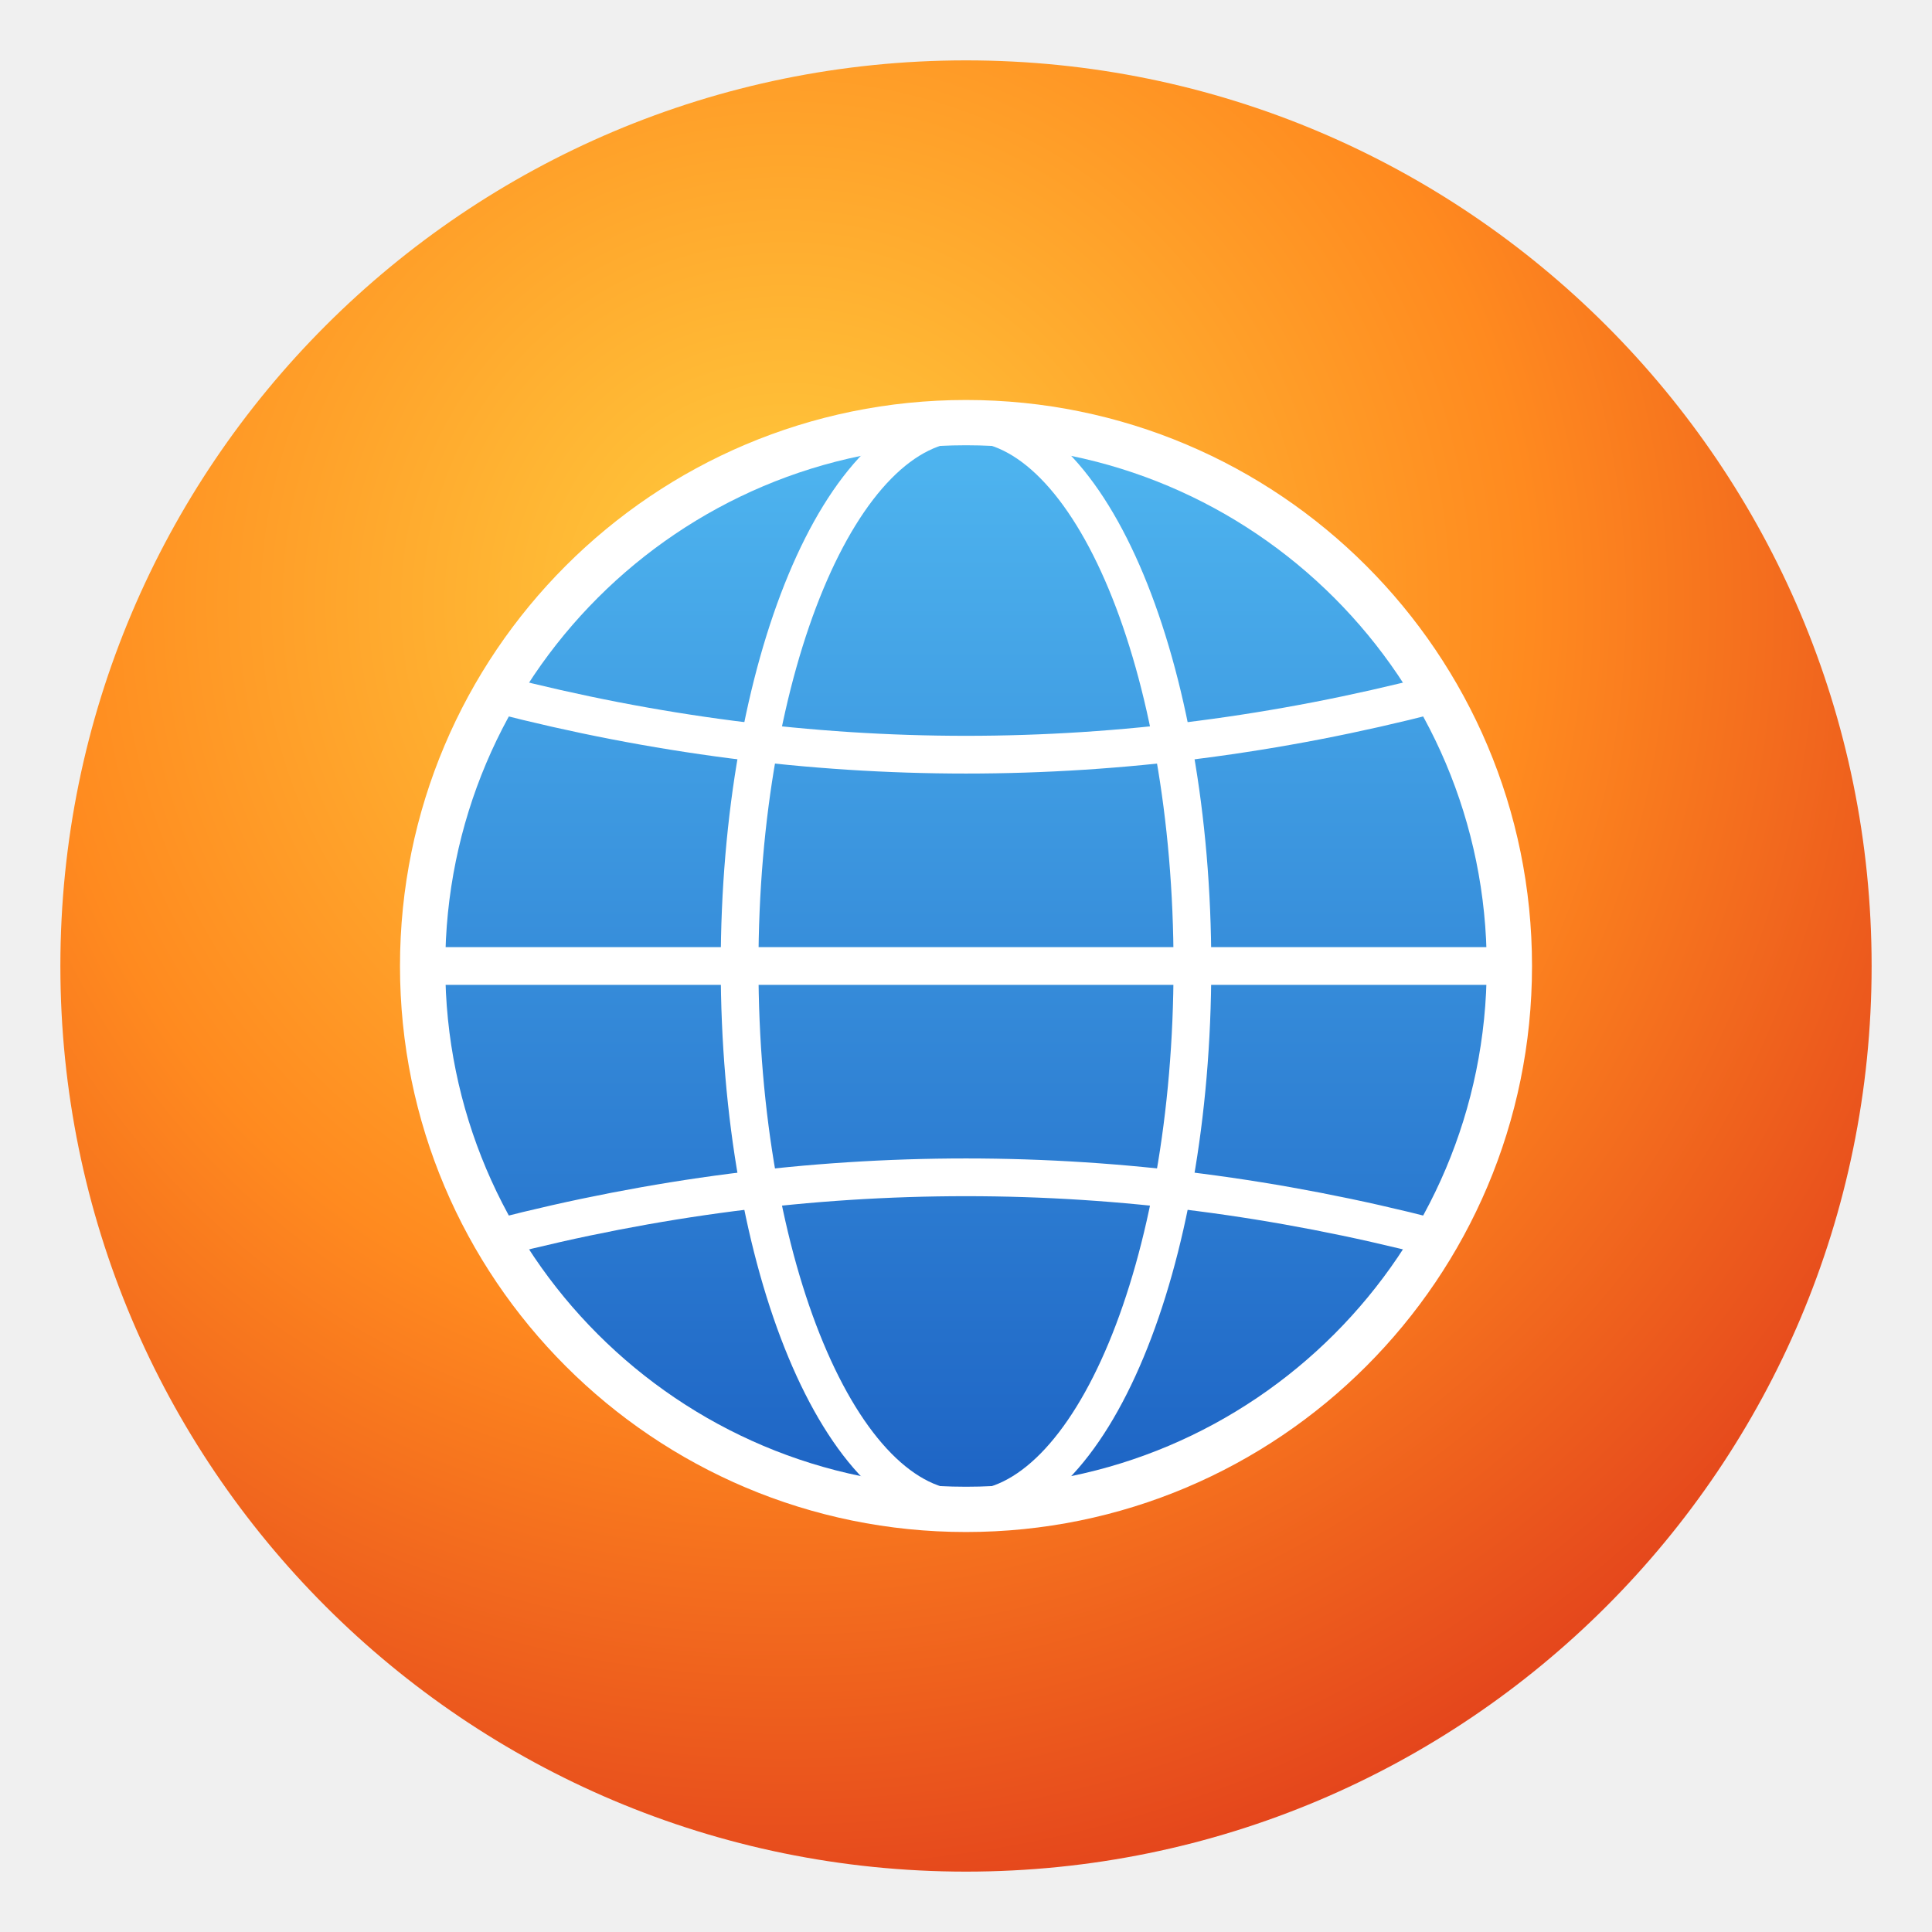
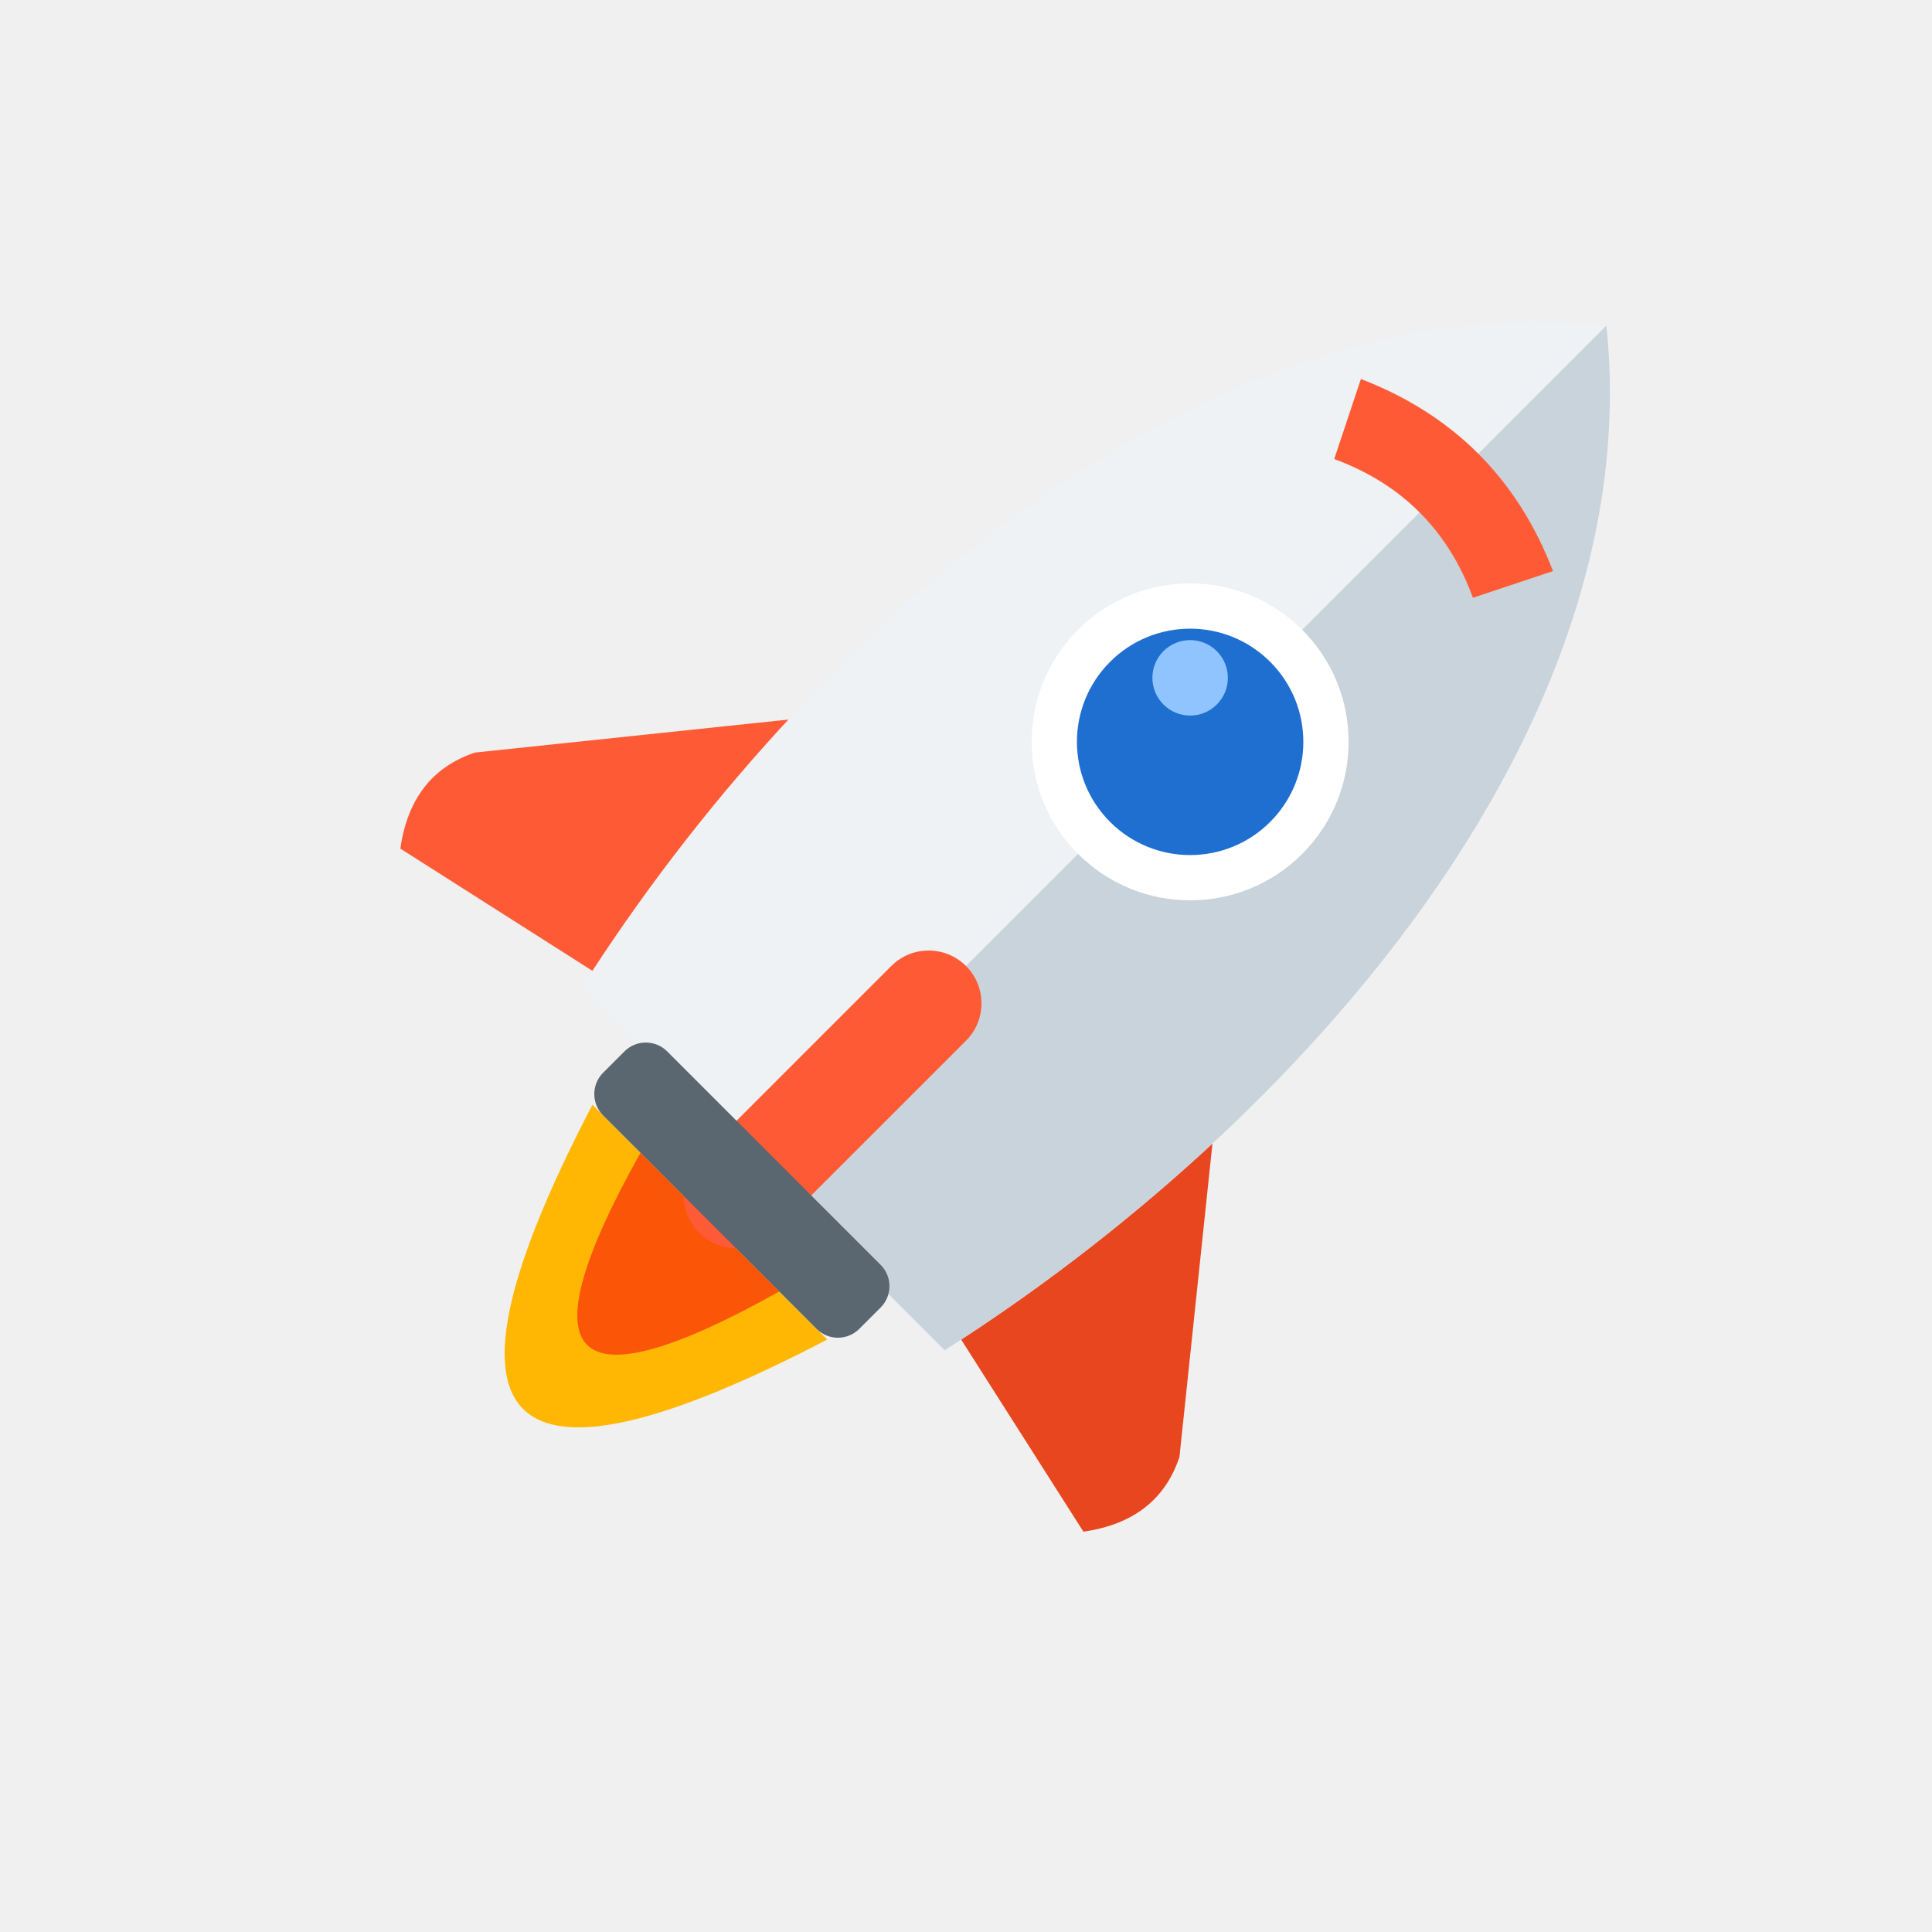
<svg xmlns="http://www.w3.org/2000/svg" width="256" height="256" viewBox="0 0 256 256">
-   <defs>
-     <radialGradient id="o" cx="40%" cy="30%" r="75%">
-       <stop offset="0" stop-color="#ffcf3f" />
-       <stop offset=".55" stop-color="#ff8a1f" />
-       <stop offset="1" stop-color="#e2401c" />
-     </radialGradient>
-     <linearGradient id="g" x1="0" y1="0" x2="0" y2="1">
-       <stop offset="0" stop-color="#4fb6f0" />
-       <stop offset="1" stop-color="#1d63c4" />
-     </linearGradient>
-   </defs>
-   <circle cx="128" cy="128" r="120" fill="url(#o)" />
-   <circle cx="128" cy="128" r="72" fill="url(#g)" stroke="#fff" stroke-width="6" />
-   <g fill="none" stroke="#fff" stroke-width="5">
-     <ellipse cx="128" cy="128" rx="30" ry="72" />
-     <line x1="56" y1="128" x2="200" y2="128" />
-     <path d="M66 92 Q128 108 190 92" />
-     <path d="M66 164 Q128 148 190 164" />
+   <g transform="rotate(45 128 128) translate(0 -6)">
+     <path d="M106 182 Q128 252 150 182 Z" fill="#ffb703" />
+     <path d="M115 182 Q128 228 141 182 Z" fill="#fb5607" />
+   </g>
+   <g transform="rotate(45 128 128) translate(0 -6)">
+     <path d="M96 118 L62 160 Q58 168 64 176 L100 168 Z" fill="#ff5a36" />
+     <path d="M160 118 L194 160 Q198 168 192 176 L156 168 Z" fill="#e8461f" />
+     <path d="M128 14 C170 48 174 118 162 172 L94 172 C82 118 86 48 128 14 Z" fill="#eef2f5" />
+     <path d="M128 14 C170 48 174 118 162 172 L128 172 Z" fill="#c9d3db" />
+     <path d="M110 42 Q128 34 146 42 L141 52 Q128 46 115 52 Z" fill="#ff5a36" />
+     <circle cx="128" cy="92" r="21" fill="#ffffff" />
+     <circle cx="128" cy="92" r="15" fill="#1f6fd1" />
+     <circle cx="122" cy="86" r="5" fill="#8fc4ff" />
+     <rect x="121" y="134" width="14" height="50" rx="7" fill="#ff5a36" />
+     <rect x="104" y="170" width="48" height="12" rx="4" fill="#5b6770" />
  </g>
</svg>
